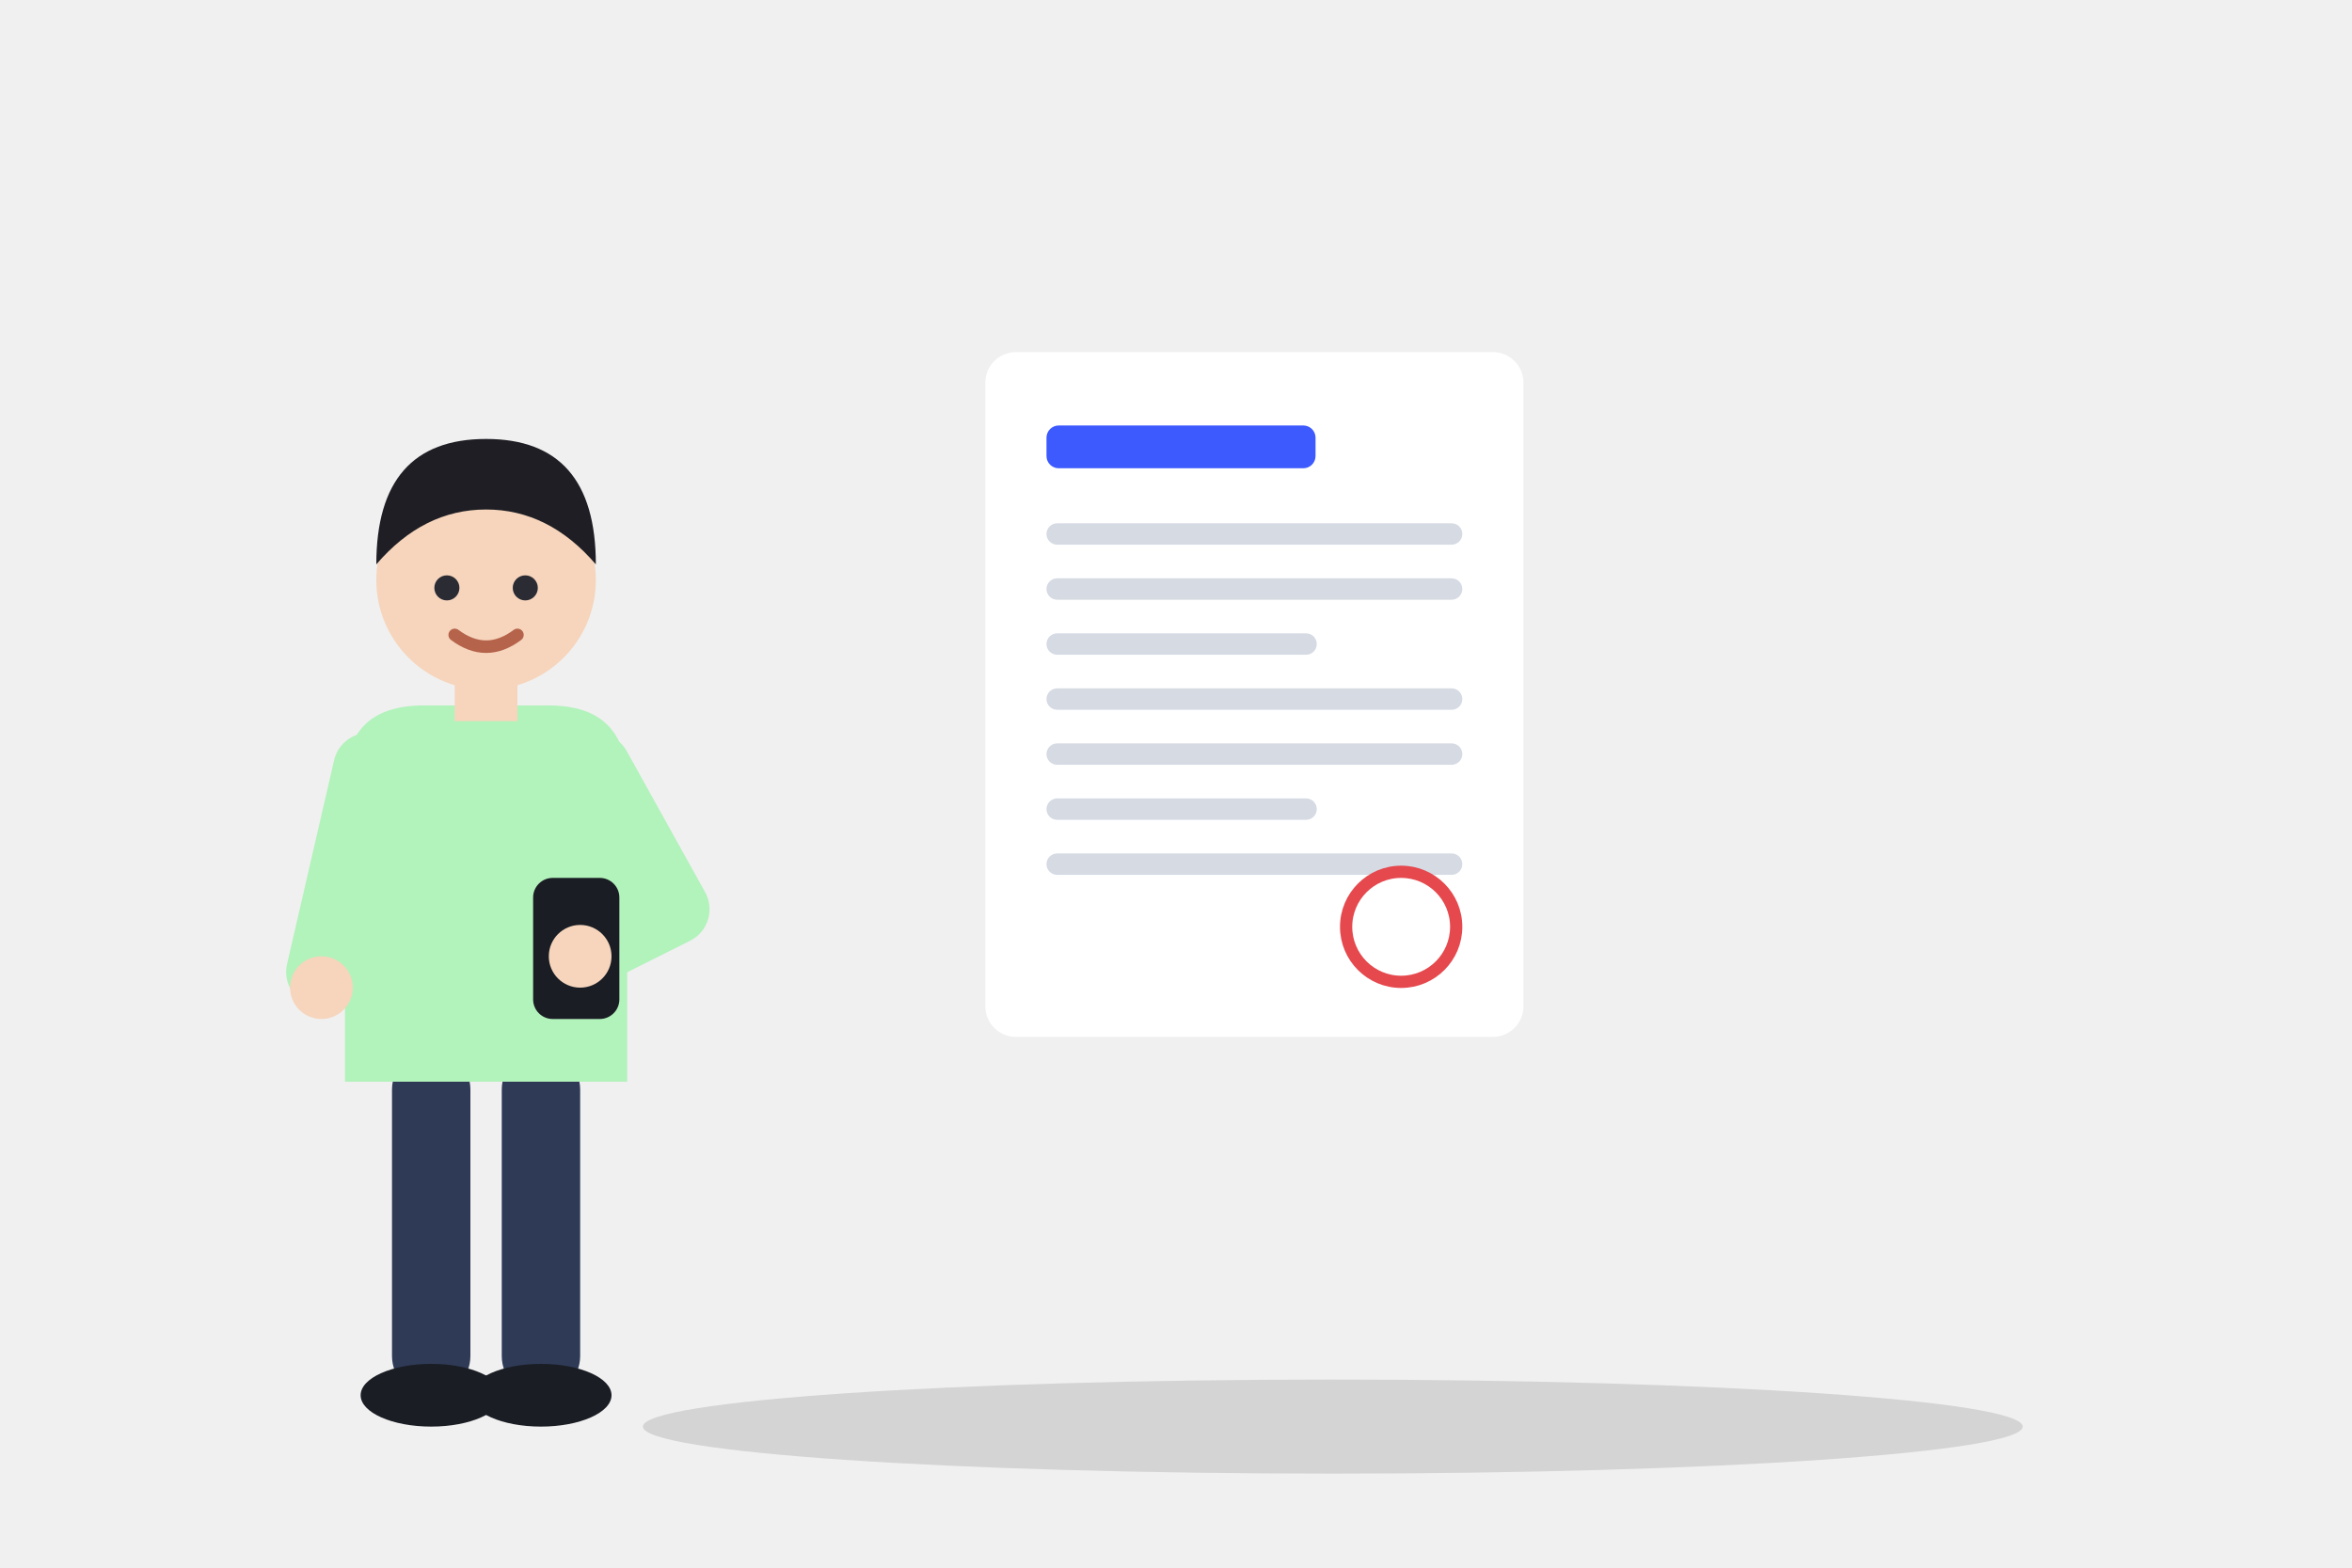
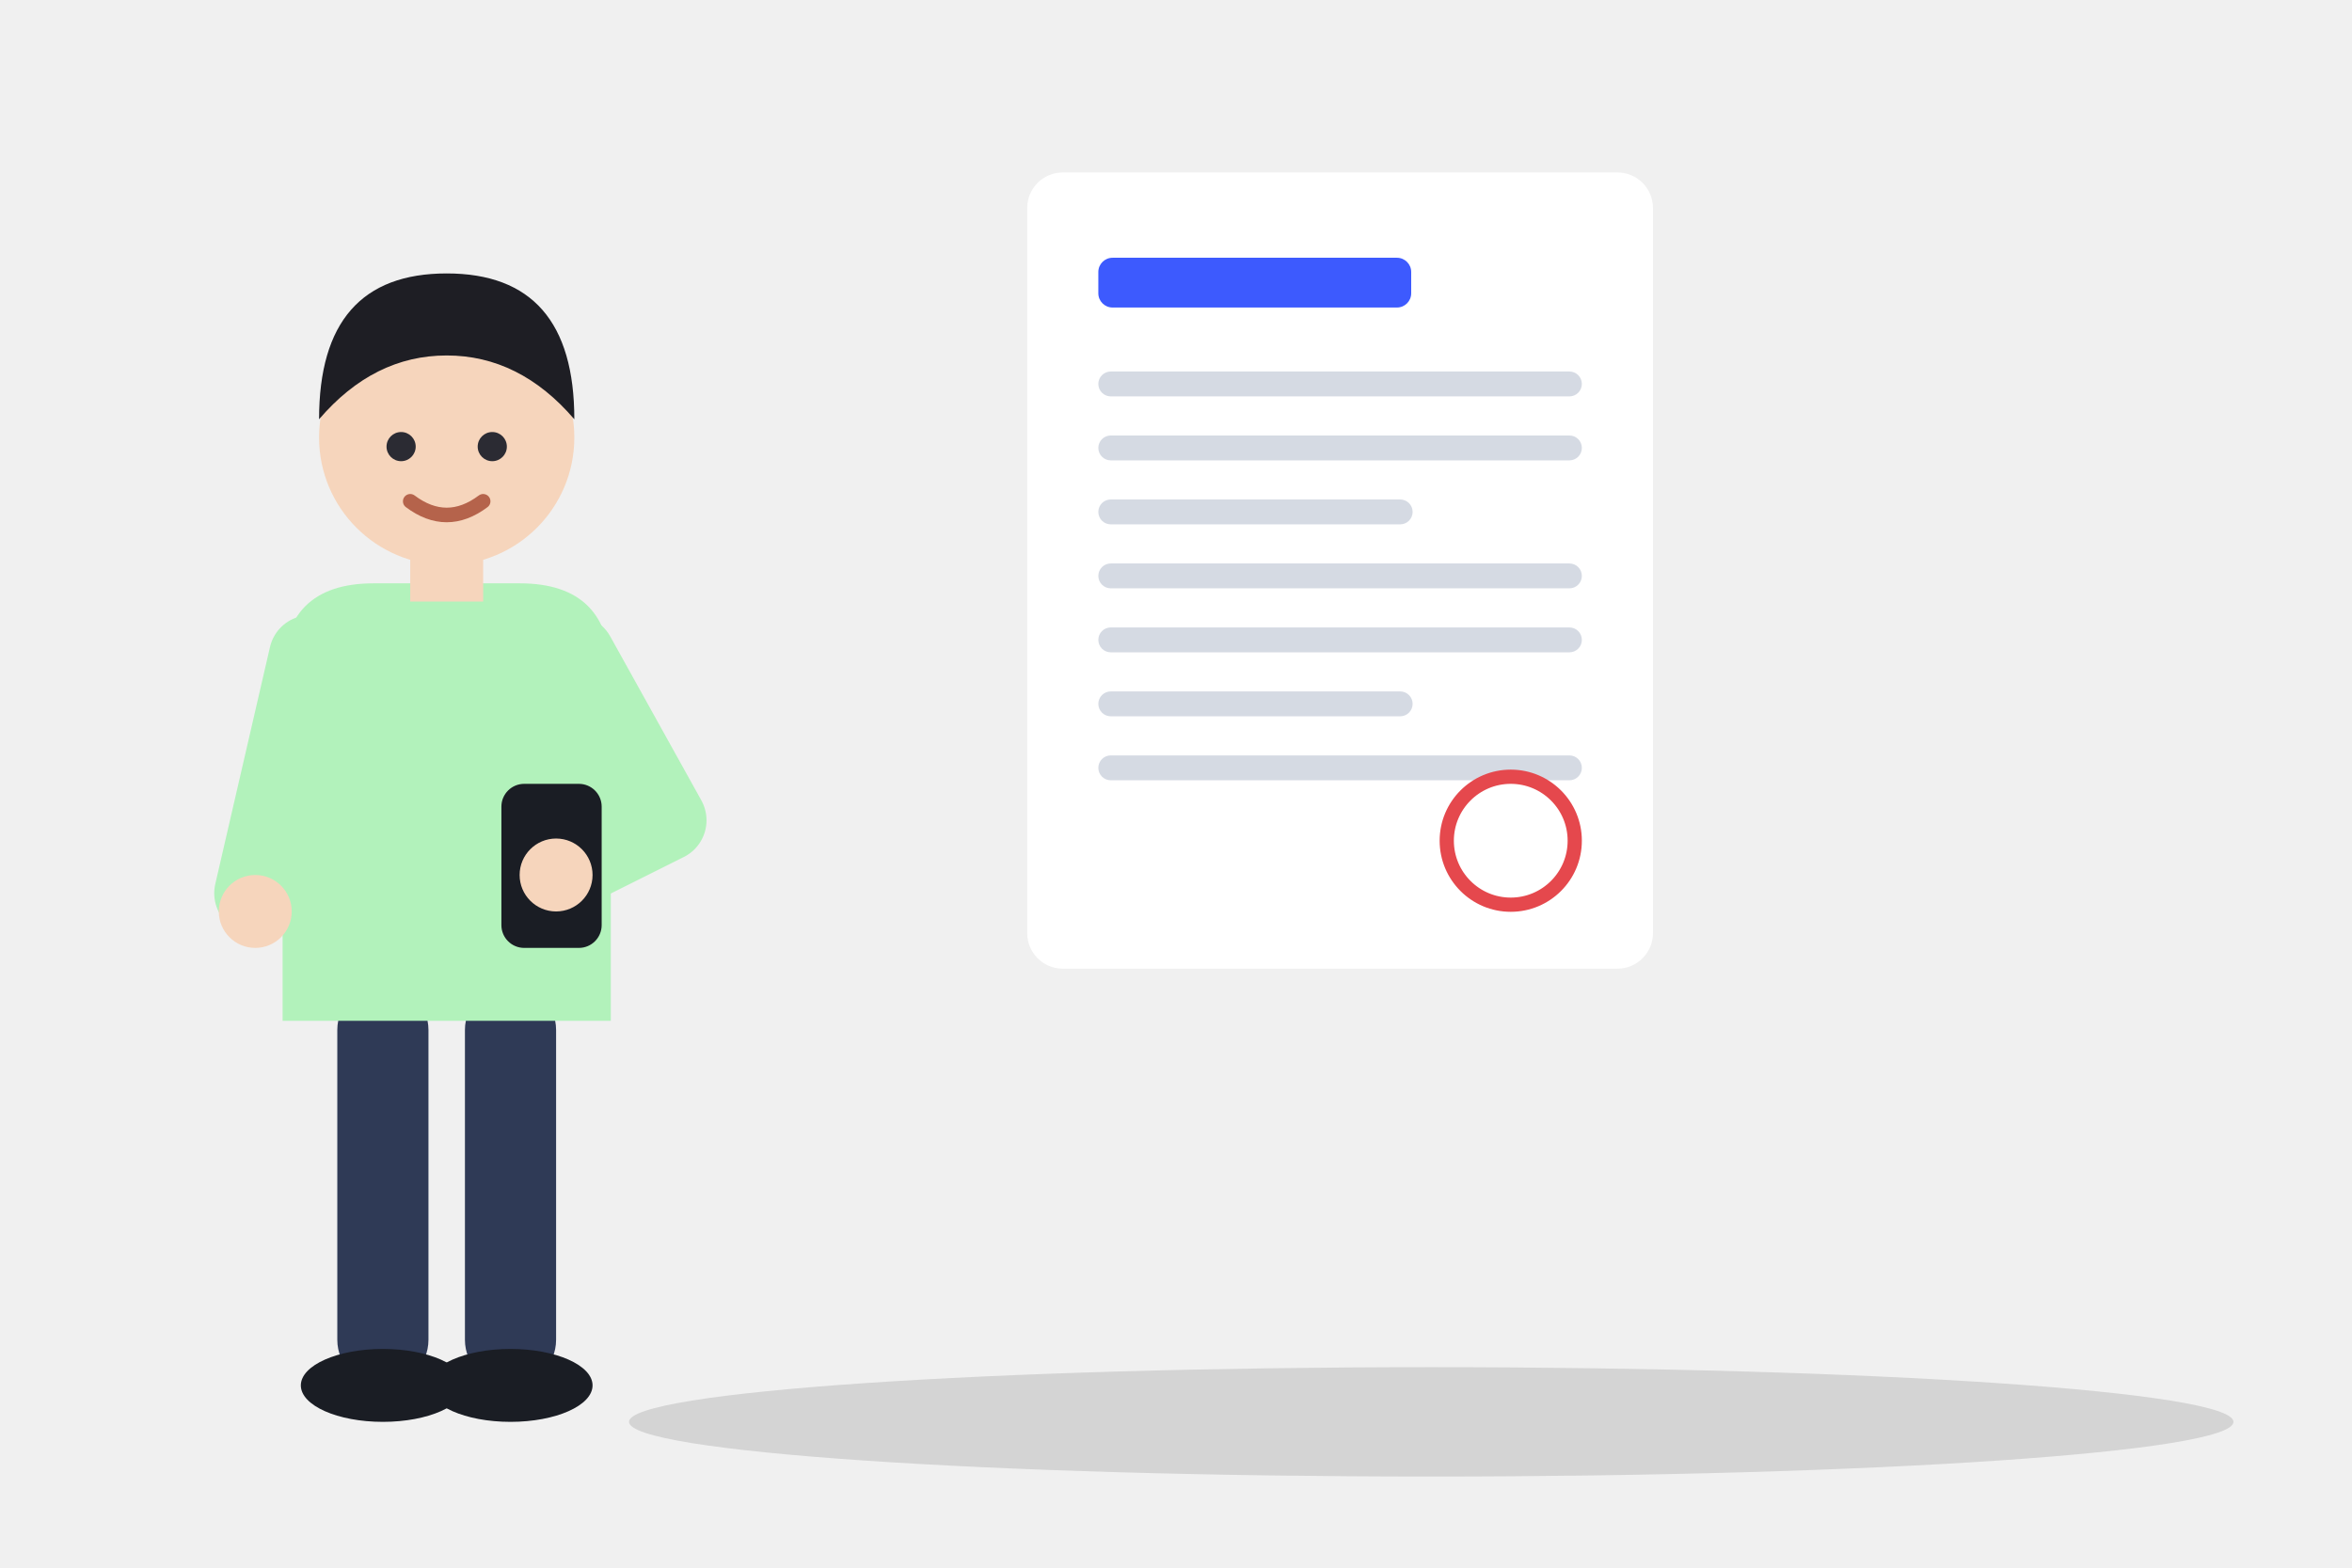
- <svg xmlns="http://www.w3.org/2000/svg" viewBox="0 0 300 200" width="300" height="200">
+ <svg xmlns="http://www.w3.org/2000/svg" viewBox="18 26 248 172" width="300" height="200">
  <ellipse cx="170" cy="182" rx="88" ry="6" fill="#000" opacity=".12" />
  <g transform="translate(82 34) scale(.78)">
    <g>
      <rect x="56" y="14" width="88" height="112" rx="5" fill="#fff" />
      <rect x="66" y="26" width="44" height="7" rx="2" fill="#3D5AFE" />
      <rect x="66" y="42" width="68" height="3.5" rx="1.75" fill="#D5DAE3" />
      <rect x="66" y="51" width="68" height="3.5" rx="1.75" fill="#D5DAE3" />
      <rect x="66" y="60" width="44.2" height="3.5" rx="1.75" fill="#D5DAE3" />
      <rect x="66" y="69" width="68" height="3.5" rx="1.75" fill="#D5DAE3" />
      <rect x="66" y="78" width="68" height="3.5" rx="1.75" fill="#D5DAE3" />
      <rect x="66" y="87" width="44.2" height="3.5" rx="1.75" fill="#D5DAE3" />
      <rect x="66" y="96" width="68" height="3.5" rx="1.75" fill="#D5DAE3" />
      <circle cx="124" cy="108" r="9" fill="none" stroke="#E5484D" stroke-width="2" />
    </g>
  </g>
  <rect x="50" y="134" width="10" height="44" rx="5" fill="#2F3A56" />
  <rect x="64" y="134" width="10" height="44" rx="5" fill="#2F3A56" />
  <ellipse cx="55" cy="178" rx="9" ry="4" fill="#1A1D24" />
  <ellipse cx="69" cy="178" rx="9" ry="4" fill="#1A1D24" />
  <path d="M44 100q0-10 10-10h16q10 0 10 10v38h-36z" fill="#B2F2BB" />
  <rect x="58" y="84" width="8" height="8" fill="#F6D5BC" />
  <circle cx="62" cy="74" r="14" fill="#F6D5BC" />
  <path d="M48 72q0-16 14-16t14 16q-6-7-14-7t-14 7z" fill="#1E1E24" />
  <circle cx="57" cy="75" r="1.6" fill="#2B2B33" />
  <circle cx="67" cy="75" r="1.6" fill="#2B2B33" />
  <path d="M58 81q4 3 8 0" fill="none" stroke="#B5634B" stroke-width="1.6" stroke-linecap="round" />
  <path d="M76 98l10 18-12 6" fill="none" stroke="#B2F2BB" stroke-width="9" stroke-linecap="round" stroke-linejoin="round" />
  <rect x="68" y="112" width="11" height="18" rx="2.5" fill="#1A1D24" />
  <circle cx="74" cy="122" r="4" fill="#F6D5BC" />
  <path d="M47 98l-6 26" stroke="#B2F2BB" stroke-width="9" stroke-linecap="round" />
  <circle cx="41" cy="126" r="4" fill="#F6D5BC" />
</svg>
